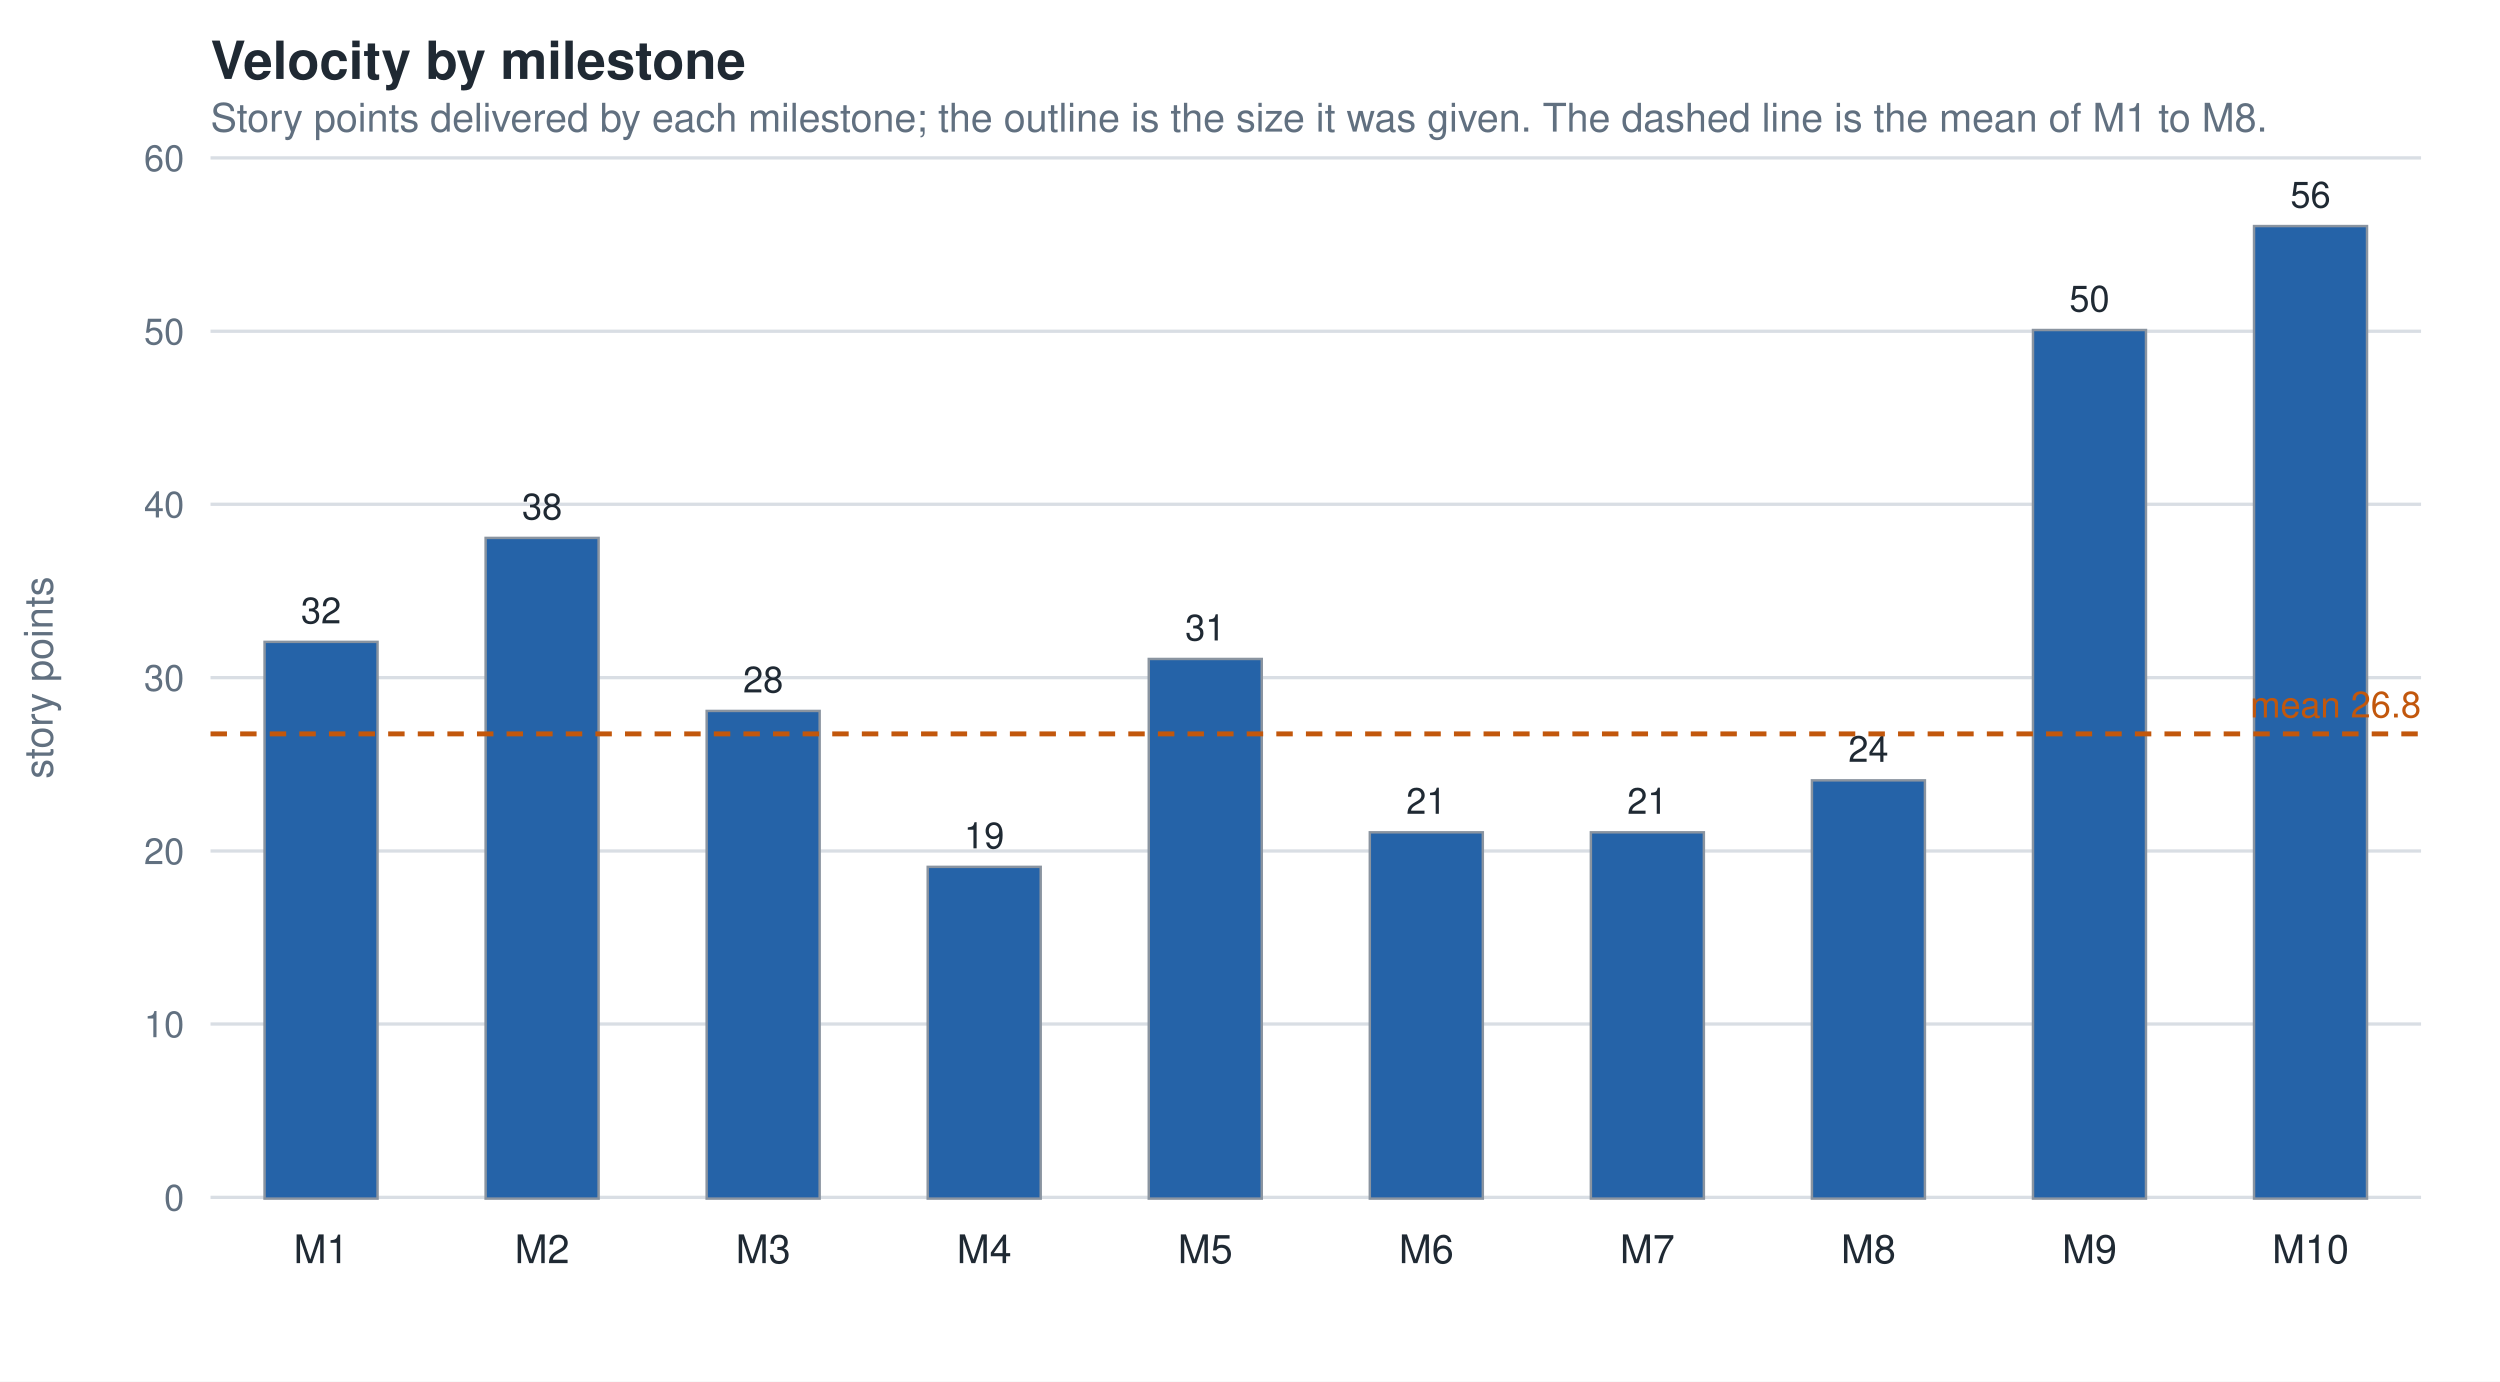
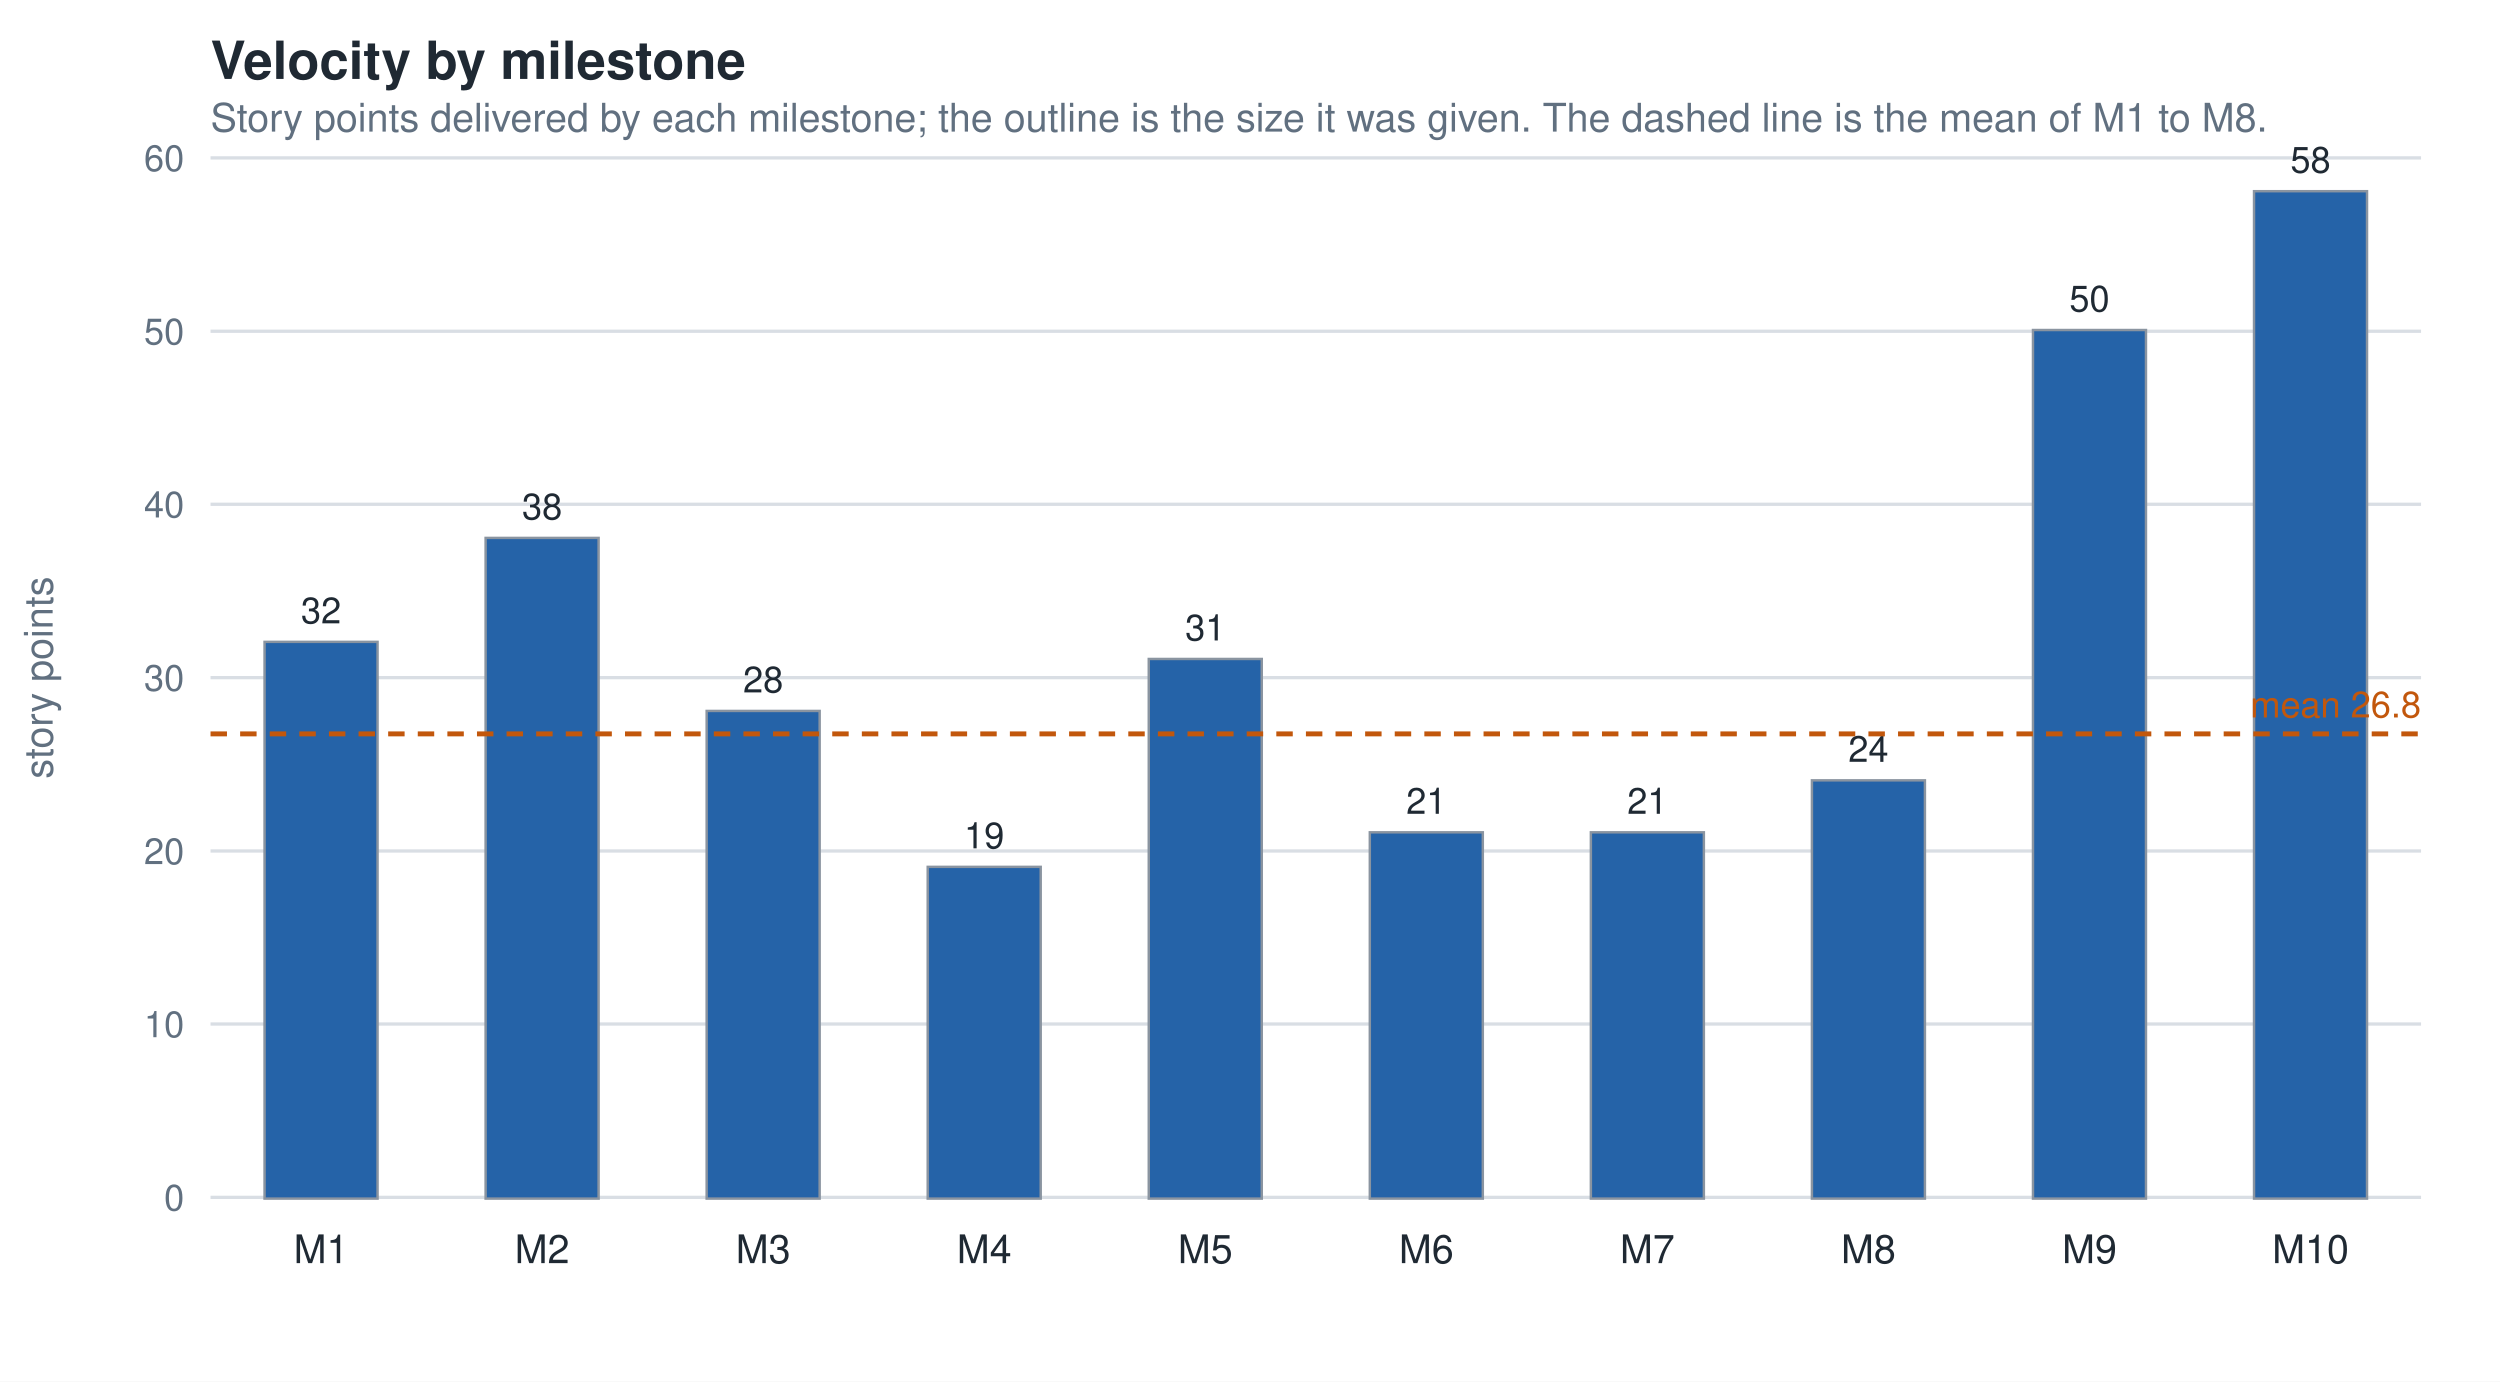
<svg xmlns="http://www.w3.org/2000/svg" viewBox="0 0 760 420" width="760" height="420" font-family="Helvetica, Arial, sans-serif" role="img">
  <rect width="760" height="420" fill="#ffffff" />
  <text x="64" y="24" font-size="16" font-weight="bold" fill="#1f2933">Velocity by milestone</text>
  <text x="64" y="40" font-size="12" fill="#617080">Story points delivered by each milestone; the outline is the size it was given. The dashed line is the mean of M1 to M8.</text>
  <line x1="64" y1="364.0" x2="736" y2="364.0" stroke="#d9dee4" />
  <text x="56" y="368.0" font-size="11" text-anchor="end" fill="#617080">0</text>
  <line x1="64" y1="311.3" x2="736" y2="311.3" stroke="#d9dee4" />
  <text x="56" y="315.3" font-size="11" text-anchor="end" fill="#617080">10</text>
  <line x1="64" y1="258.7" x2="736" y2="258.7" stroke="#d9dee4" />
  <text x="56" y="262.7" font-size="11" text-anchor="end" fill="#617080">20</text>
  <line x1="64" y1="206.0" x2="736" y2="206.0" stroke="#d9dee4" />
  <text x="56" y="210.0" font-size="11" text-anchor="end" fill="#617080">30</text>
  <line x1="64" y1="153.3" x2="736" y2="153.3" stroke="#d9dee4" />
  <text x="56" y="157.3" font-size="11" text-anchor="end" fill="#617080">40</text>
  <line x1="64" y1="100.7" x2="736" y2="100.7" stroke="#d9dee4" />
  <text x="56" y="104.7" font-size="11" text-anchor="end" fill="#617080">50</text>
  <line x1="64" y1="48.0" x2="736" y2="48.0" stroke="#d9dee4" />
  <text x="56" y="52.0" font-size="11" text-anchor="end" fill="#617080">60</text>
  <text x="97.6" y="384" font-size="12" text-anchor="middle" fill="#1f2933">M1</text>
  <text x="164.8" y="384" font-size="12" text-anchor="middle" fill="#1f2933">M2</text>
  <text x="232.0" y="384" font-size="12" text-anchor="middle" fill="#1f2933">M3</text>
  <text x="299.2" y="384" font-size="12" text-anchor="middle" fill="#1f2933">M4</text>
  <text x="366.4" y="384" font-size="12" text-anchor="middle" fill="#1f2933">M5</text>
  <text x="433.6" y="384" font-size="12" text-anchor="middle" fill="#1f2933">M6</text>
  <text x="500.8" y="384" font-size="12" text-anchor="middle" fill="#1f2933">M7</text>
  <text x="568.0" y="384" font-size="12" text-anchor="middle" fill="#1f2933">M8</text>
  <text x="635.2" y="384" font-size="12" text-anchor="middle" fill="#1f2933">M9</text>
  <text x="702.4" y="384" font-size="12" text-anchor="middle" fill="#1f2933">M10</text>
  <text x="16" y="206" font-size="12" fill="#617080" transform="rotate(-90 16 206)" text-anchor="middle">story points</text>
  <rect x="80.8" y="195.5" width="33.6" height="168.5" fill="none" stroke="#8a94a0" stroke-width="1.5" />
  <rect x="80.8" y="195.5" width="33.6" height="168.5" fill="#2563a8" />
  <text x="97.6" y="189.5" font-size="11" text-anchor="middle" fill="#1f2933">32</text>
  <rect x="148.0" y="163.9" width="33.6" height="200.1" fill="none" stroke="#8a94a0" stroke-width="1.5" />
  <rect x="148.0" y="163.9" width="33.6" height="200.1" fill="#2563a8" />
  <text x="164.8" y="157.9" font-size="11" text-anchor="middle" fill="#1f2933">38</text>
  <rect x="215.2" y="216.5" width="33.6" height="147.5" fill="none" stroke="#8a94a0" stroke-width="1.5" />
  <rect x="215.2" y="216.5" width="33.6" height="147.5" fill="#2563a8" />
  <text x="232.0" y="210.5" font-size="11" text-anchor="middle" fill="#1f2933">28</text>
  <rect x="282.4" y="263.9" width="33.6" height="100.1" fill="none" stroke="#8a94a0" stroke-width="1.5" />
  <rect x="282.4" y="263.9" width="33.6" height="100.1" fill="#2563a8" />
  <text x="299.2" y="257.9" font-size="11" text-anchor="middle" fill="#1f2933">19</text>
  <rect x="349.6" y="200.7" width="33.6" height="163.3" fill="none" stroke="#8a94a0" stroke-width="1.5" />
  <rect x="349.6" y="200.7" width="33.6" height="163.3" fill="#2563a8" />
  <text x="366.4" y="194.7" font-size="11" text-anchor="middle" fill="#1f2933">31</text>
  <rect x="416.8" y="253.4" width="33.6" height="110.6" fill="none" stroke="#8a94a0" stroke-width="1.5" />
  <rect x="416.8" y="253.4" width="33.6" height="110.6" fill="#2563a8" />
  <text x="433.6" y="247.4" font-size="11" text-anchor="middle" fill="#1f2933">21</text>
  <rect x="484.0" y="253.4" width="33.6" height="110.6" fill="none" stroke="#8a94a0" stroke-width="1.5" />
  <rect x="484.0" y="253.4" width="33.6" height="110.6" fill="#2563a8" />
  <text x="500.8" y="247.4" font-size="11" text-anchor="middle" fill="#1f2933">21</text>
  <rect x="551.2" y="237.6" width="33.6" height="126.4" fill="none" stroke="#8a94a0" stroke-width="1.5" />
  <rect x="551.2" y="237.6" width="33.6" height="126.4" fill="#2563a8" />
  <text x="568.0" y="231.6" font-size="11" text-anchor="middle" fill="#1f2933">24</text>
  <rect x="618.4" y="100.7" width="33.6" height="263.3" fill="none" stroke="#8a94a0" stroke-width="1.5" />
  <rect x="618.4" y="100.7" width="33.6" height="263.3" fill="#2563a8" />
  <text x="635.2" y="94.7" font-size="11" text-anchor="middle" fill="#1f2933">50</text>
-   <rect x="685.6" y="69.1" width="33.6" height="294.9" fill="none" stroke="#8a94a0" stroke-width="1.5" />
-   <rect x="685.6" y="69.1" width="33.6" height="294.9" fill="#2563a8" />
-   <text x="702.4" y="63.1" font-size="11" text-anchor="middle" fill="#1f2933">56</text>
+   <rect x="685.6" y="58.5" width="33.6" height="305.5" fill="none" stroke="#8a94a0" stroke-width="1.5" />
+   <rect x="685.6" y="58.5" width="33.6" height="305.5" fill="#2563a8" />
+   <text x="702.4" y="52.5" font-size="11" text-anchor="middle" fill="#1f2933">58</text>
  <line x1="64" y1="223.1" x2="736" y2="223.1" stroke="#c2570c" stroke-width="1.5" stroke-dasharray="5 4" />
  <text x="736" y="218.1" font-size="11" text-anchor="end" fill="#c2570c">mean 26.8</text>
</svg>
